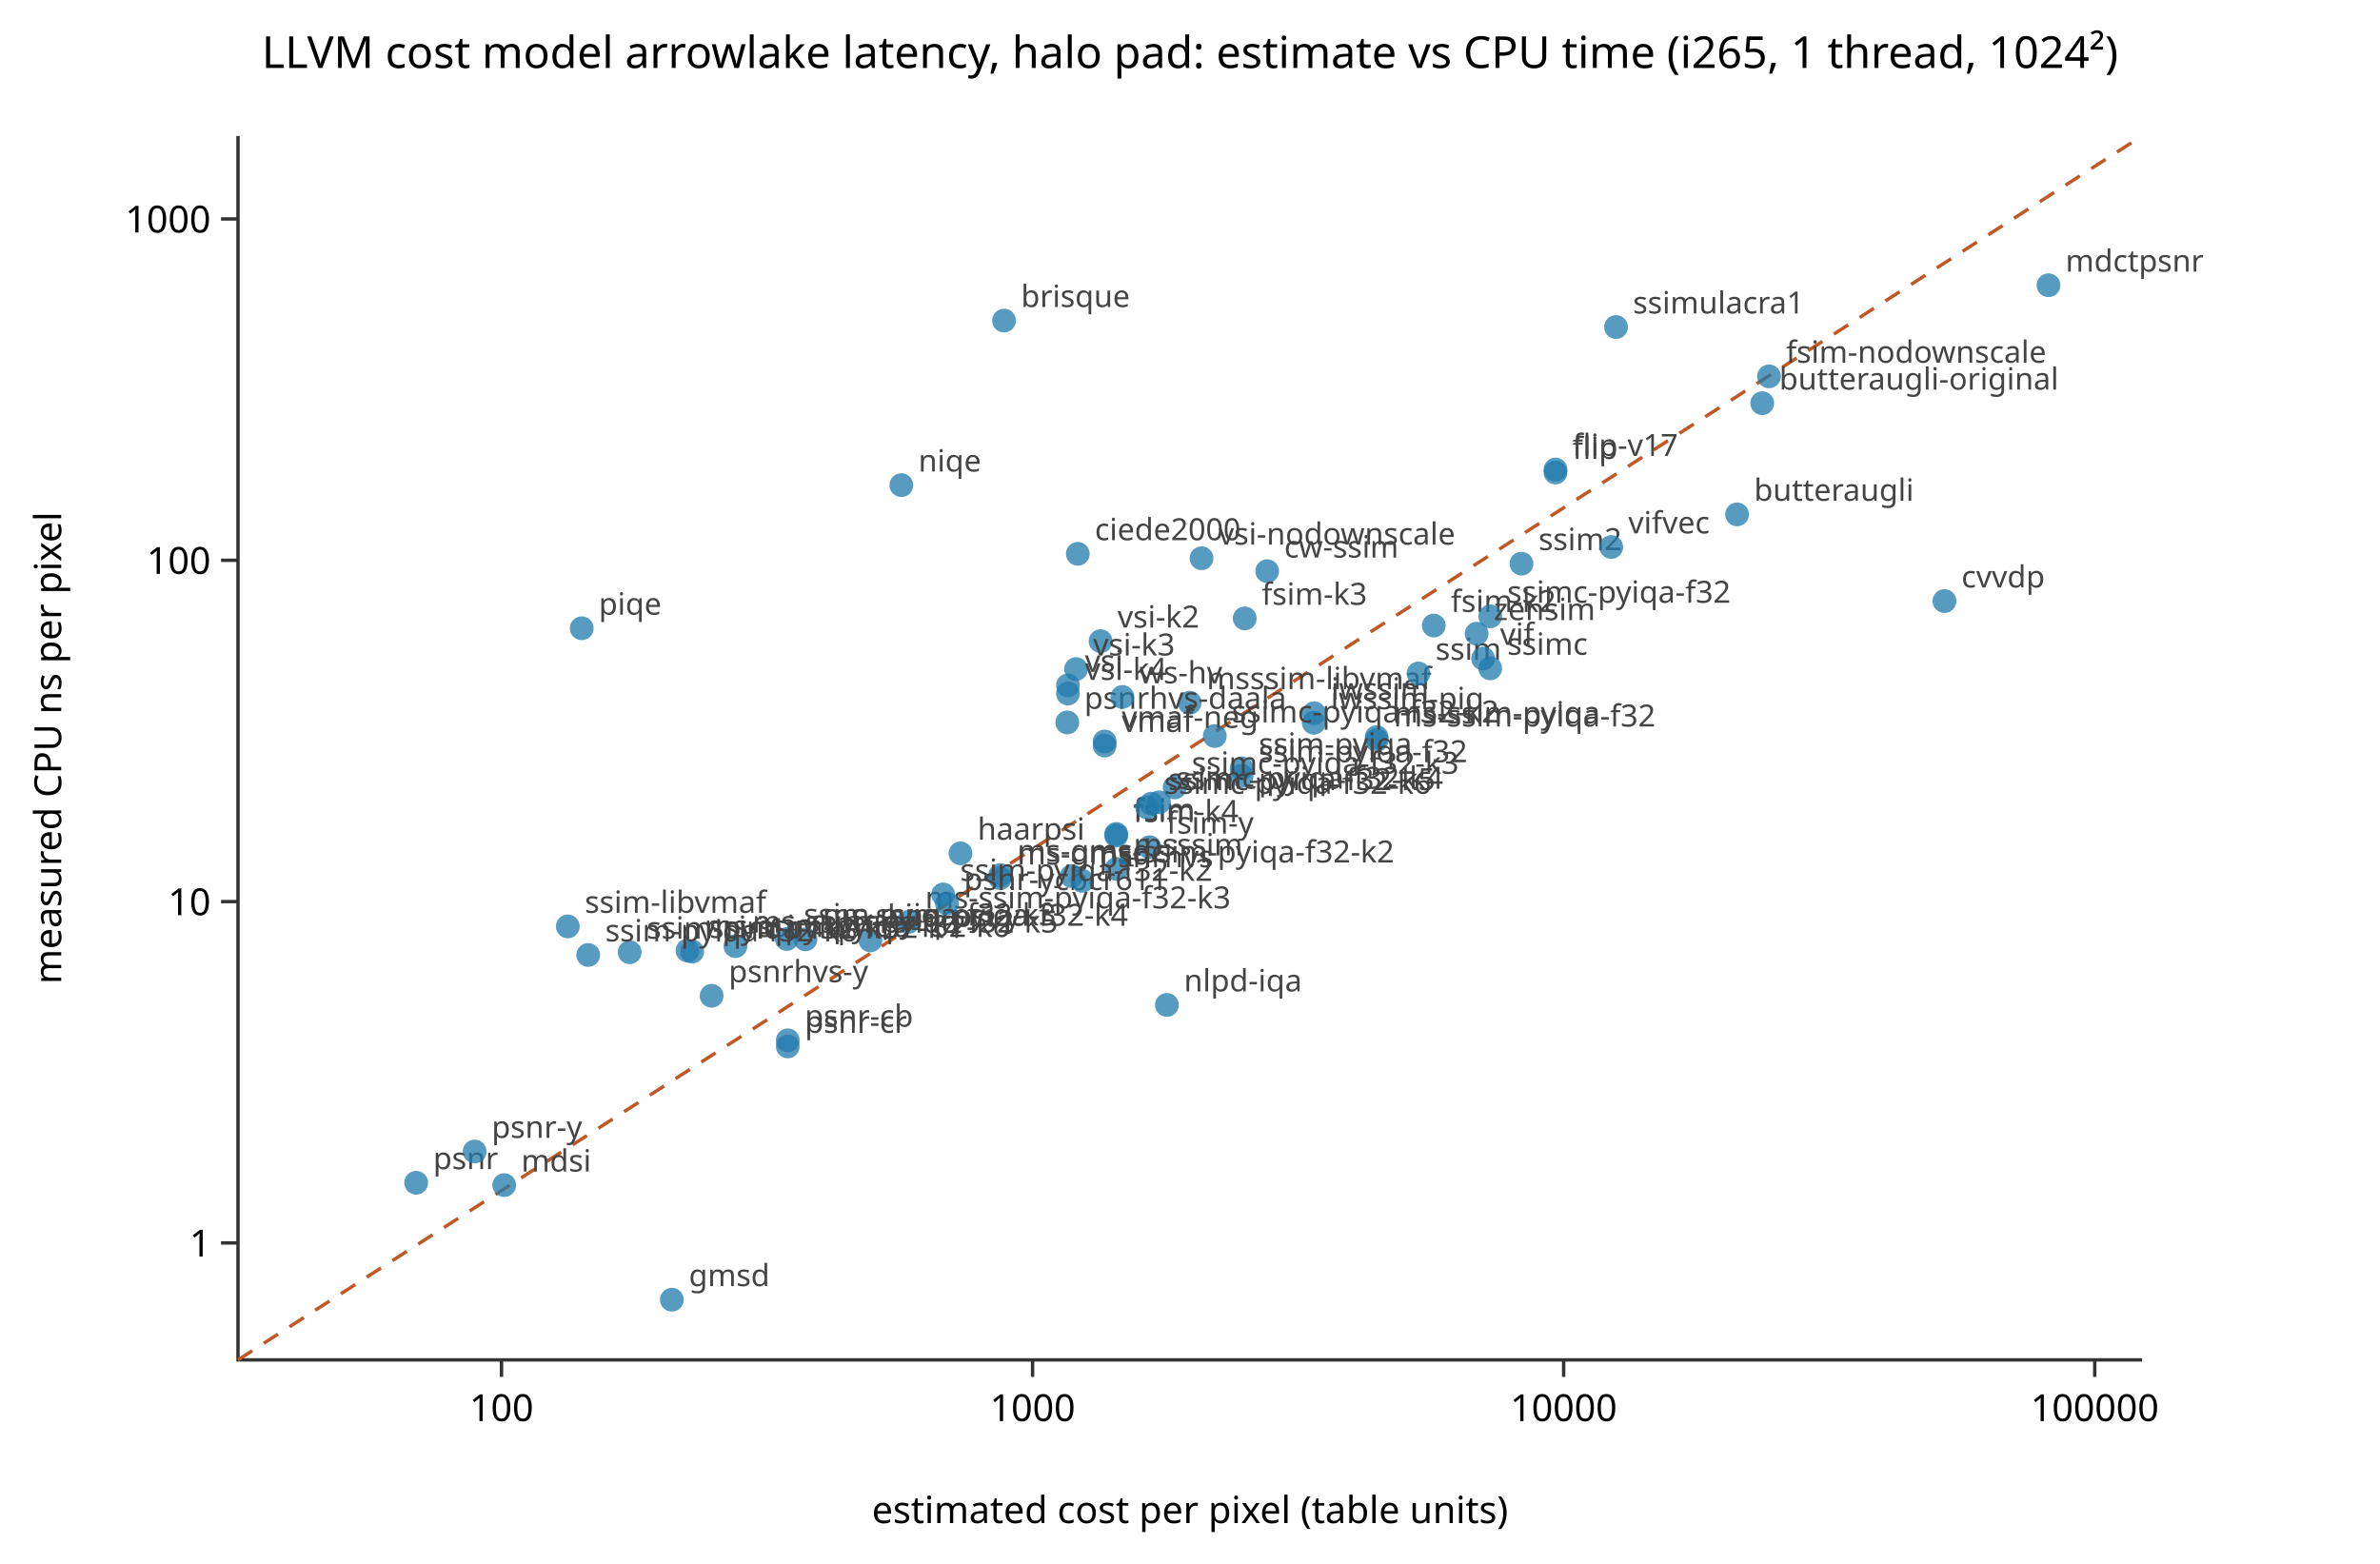
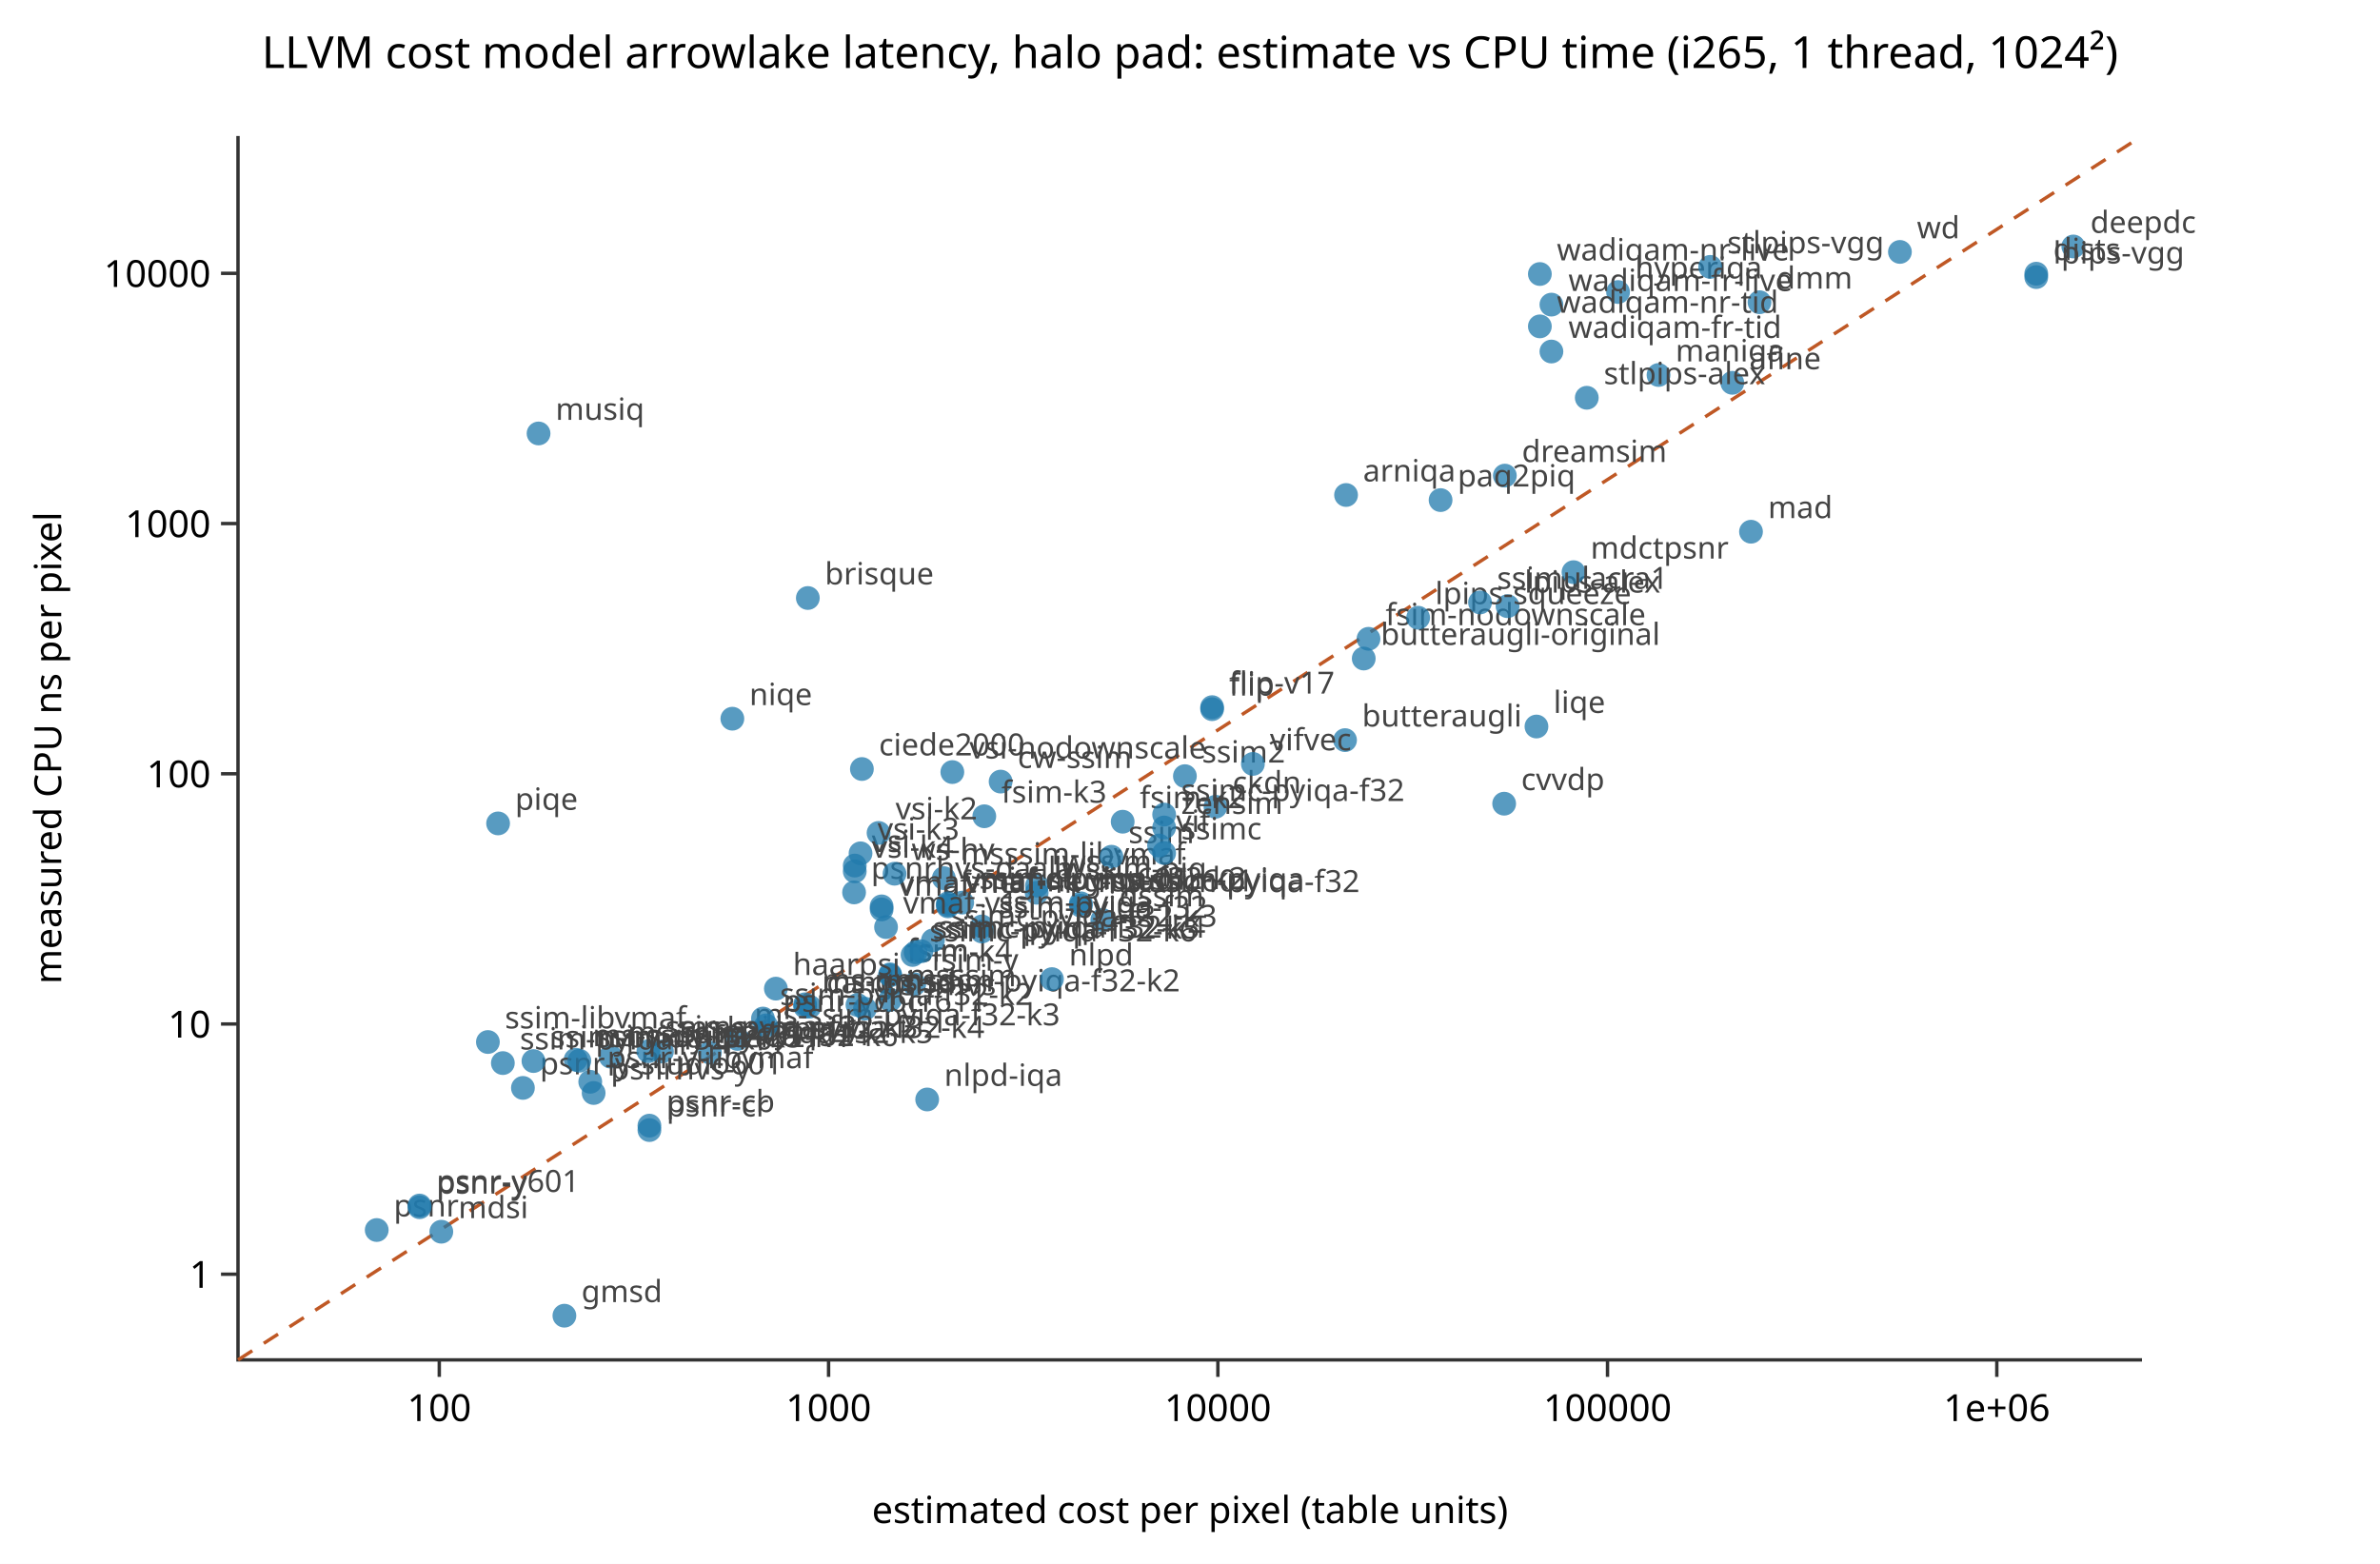
<svg xmlns="http://www.w3.org/2000/svg" viewBox="0 0 700 460" font-family="sans-serif" font-size="11">
  <rect width="700" height="460" fill="white" />
  <text x="350" y="20" text-anchor="middle" font-size="13">LLVM cost model arrowlake latency, halo pad: estimate vs CPU time (i265, 1 thread, 1024²)</text>
  <path d="M70 40V400H630" fill="none" stroke="#333" />
-   <path d="M147.5 400v5" stroke="#333" />
-   <text x="147.5" y="418" text-anchor="middle">100</text>
-   <path d="M303.7 400v5" stroke="#333" />
-   <text x="303.7" y="418" text-anchor="middle">1000</text>
-   <path d="M459.9 400v5" stroke="#333" />
-   <text x="459.9" y="418" text-anchor="middle">10000</text>
-   <path d="M616.1 400v5" stroke="#333" />
-   <text x="616.1" y="418" text-anchor="middle">100000</text>
-   <path d="M65 365.6h5" stroke="#333" />
-   <text x="62" y="369.6" text-anchor="end">1</text>
-   <path d="M65 265.2h5" stroke="#333" />
-   <text x="62" y="269.2" text-anchor="end">10</text>
-   <path d="M65 164.8h5" stroke="#333" />
-   <text x="62" y="168.8" text-anchor="end">100</text>
-   <path d="M65 64.4h5" stroke="#333" />
-   <text x="62" y="68.4" text-anchor="end">1000</text>
+   <path d="M129.2 400v5" stroke="#333" />
+   <text x="129.2" y="418" text-anchor="middle">100</text>
+   <path d="M243.7 400v5" stroke="#333" />
+   <text x="243.7" y="418" text-anchor="middle">1000</text>
+   <path d="M358.2 400v5" stroke="#333" />
+   <text x="358.2" y="418" text-anchor="middle">10000</text>
+   <path d="M472.8 400v5" stroke="#333" />
+   <text x="472.8" y="418" text-anchor="middle">100000</text>
+   <path d="M587.3 400v5" stroke="#333" />
+   <text x="587.3" y="418" text-anchor="middle">1e+06</text>
+   <path d="M65 374.8h5" stroke="#333" />
+   <text x="62" y="378.8" text-anchor="end">1</text>
+   <path d="M65 301.2h5" stroke="#333" />
+   <text x="62" y="305.2" text-anchor="end">10</text>
+   <path d="M65 227.6h5" stroke="#333" />
+   <text x="62" y="231.6" text-anchor="end">100</text>
+   <path d="M65 154.0h5" stroke="#333" />
+   <text x="62" y="158.0" text-anchor="end">1000</text>
+   <path d="M65 80.4h5" stroke="#333" />
+   <text x="62" y="84.4" text-anchor="end">10000</text>
  <path d="M70.0 400.0L630.0 40.0" stroke="#bf5825" stroke-dasharray="5 4" />
-   <circle cx="295.3" cy="94.3" r="3.5" fill="#2179ac" fill-opacity=".75" />
-   <text x="300.3" y="90.3" font-size="9" fill="#444">brisque</text>
-   <circle cx="510.9" cy="151.3" r="3.5" fill="#2179ac" fill-opacity=".75" />
-   <text x="515.9" y="147.3" font-size="9" fill="#444">butteraugli</text>
-   <circle cx="518.3" cy="118.6" r="3.5" fill="#2179ac" fill-opacity=".75" />
-   <text x="523.3" y="114.6" font-size="9" fill="#444">butteraugli-original</text>
-   <circle cx="317.0" cy="162.9" r="3.5" fill="#2179ac" fill-opacity=".75" />
-   <text x="322.0" y="158.9" font-size="9" fill="#444">ciede2000</text>
-   <circle cx="571.9" cy="176.8" r="3.5" fill="#2179ac" fill-opacity=".75" />
-   <text x="576.9" y="172.8" font-size="9" fill="#444">cvvdp</text>
-   <circle cx="372.7" cy="168.0" r="3.5" fill="#2179ac" fill-opacity=".75" />
-   <text x="377.7" y="164.0" font-size="9" fill="#444">cw-ssim</text>
-   <circle cx="457.5" cy="139.0" r="3.5" fill="#2179ac" fill-opacity=".75" />
-   <text x="462.5" y="135.0" font-size="9" fill="#444">flip</text>
-   <circle cx="457.5" cy="138.1" r="3.5" fill="#2179ac" fill-opacity=".75" />
-   <text x="462.5" y="134.1" font-size="9" fill="#444">flip-v17</text>
-   <circle cx="328.3" cy="245.3" r="3.5" fill="#2179ac" fill-opacity=".75" />
-   <text x="333.3" y="241.3" font-size="9" fill="#444">fsim</text>
-   <circle cx="421.7" cy="184.0" r="3.5" fill="#2179ac" fill-opacity=".75" />
-   <text x="426.7" y="180.0" font-size="9" fill="#444">fsim-k2</text>
-   <circle cx="366.1" cy="181.9" r="3.5" fill="#2179ac" fill-opacity=".75" />
-   <text x="371.1" y="177.9" font-size="9" fill="#444">fsim-k3</text>
-   <circle cx="328.3" cy="245.8" r="3.5" fill="#2179ac" fill-opacity=".75" />
-   <text x="333.3" y="241.8" font-size="9" fill="#444">fsim-k4</text>
-   <circle cx="520.3" cy="110.7" r="3.5" fill="#2179ac" fill-opacity=".75" />
-   <text x="525.3" y="106.7" font-size="9" fill="#444">fsim-nodownscale</text>
-   <circle cx="338.1" cy="249.2" r="3.5" fill="#2179ac" fill-opacity=".75" />
-   <text x="343.1" y="245.2" font-size="9" fill="#444">fsim-y</text>
-   <circle cx="197.6" cy="382.3" r="3.5" fill="#2179ac" fill-opacity=".75" />
-   <text x="202.6" y="378.3" font-size="9" fill="#444">gmsd</text>
-   <circle cx="282.5" cy="251.0" r="3.5" fill="#2179ac" fill-opacity=".75" />
-   <text x="287.5" y="247.0" font-size="9" fill="#444">haarpsi</text>
-   <circle cx="256.0" cy="276.6" r="3.5" fill="#2179ac" fill-opacity=".75" />
-   <text x="261.0" y="272.6" font-size="9" fill="#444">haarpsi-y</text>
-   <circle cx="386.5" cy="209.8" r="3.5" fill="#2179ac" fill-opacity=".75" />
-   <text x="391.5" y="205.8" font-size="9" fill="#444">iwssim</text>
-   <circle cx="386.4" cy="212.6" r="3.5" fill="#2179ac" fill-opacity=".75" />
-   <text x="391.4" y="208.6" font-size="9" fill="#444">iwssim-piq</text>
-   <circle cx="602.5" cy="83.9" r="3.5" fill="#2179ac" fill-opacity=".75" />
-   <text x="607.5" y="79.9" font-size="9" fill="#444">mdctpsnr</text>
-   <circle cx="148.3" cy="348.6" r="3.5" fill="#2179ac" fill-opacity=".75" />
-   <text x="153.3" y="344.6" font-size="9" fill="#444">mdsi</text>
-   <circle cx="294.2" cy="258.3" r="3.5" fill="#2179ac" fill-opacity=".75" />
-   <text x="299.2" y="254.3" font-size="9" fill="#444">ms-gmsd</text>
-   <circle cx="294.2" cy="257.4" r="3.5" fill="#2179ac" fill-opacity=".75" />
-   <text x="299.2" y="253.4" font-size="9" fill="#444">ms-gmsdc</text>
-   <circle cx="404.9" cy="216.8" r="3.5" fill="#2179ac" fill-opacity=".75" />
-   <text x="409.9" y="212.8" font-size="9" fill="#444">ms-ssim-pyiqa</text>
-   <circle cx="404.9" cy="217.7" r="3.5" fill="#2179ac" fill-opacity=".75" />
-   <text x="409.9" y="213.7" font-size="9" fill="#444">ms-ssim-pyiqa-f32</text>
-   <circle cx="315.2" cy="257.7" r="3.5" fill="#2179ac" fill-opacity=".75" />
-   <text x="320.2" y="253.7" font-size="9" fill="#444">ms-ssim-pyiqa-f32-k2</text>
-   <circle cx="267.1" cy="271.2" r="3.5" fill="#2179ac" fill-opacity=".75" />
-   <text x="272.1" y="267.2" font-size="9" fill="#444">ms-ssim-pyiqa-f32-k3</text>
-   <circle cx="236.9" cy="276.3" r="3.5" fill="#2179ac" fill-opacity=".75" />
-   <text x="241.9" y="272.3" font-size="9" fill="#444">ms-ssim-pyiqa-f32-k4</text>
-   <circle cx="216.3" cy="278.3" r="3.5" fill="#2179ac" fill-opacity=".75" />
-   <text x="221.3" y="274.3" font-size="9" fill="#444">ms-ssim-pyiqa-f32-k5</text>
-   <circle cx="202.2" cy="279.6" r="3.5" fill="#2179ac" fill-opacity=".75" />
-   <text x="207.2" y="275.6" font-size="9" fill="#444">ms-ssim-pyiqa-f32-k6</text>
-   <circle cx="328.4" cy="255.6" r="3.5" fill="#2179ac" fill-opacity=".75" />
-   <text x="333.4" y="251.6" font-size="9" fill="#444">msssim</text>
-   <circle cx="349.9" cy="206.7" r="3.5" fill="#2179ac" fill-opacity=".75" />
-   <text x="354.9" y="202.7" font-size="9" fill="#444">msssim-libvmaf</text>
-   <circle cx="265.1" cy="142.7" r="3.5" fill="#2179ac" fill-opacity=".75" />
-   <text x="270.1" y="138.7" font-size="9" fill="#444">niqe</text>
-   <circle cx="343.2" cy="295.6" r="3.5" fill="#2179ac" fill-opacity=".75" />
-   <text x="348.2" y="291.6" font-size="9" fill="#444">nlpd-iqa</text>
-   <circle cx="171.1" cy="184.8" r="3.5" fill="#2179ac" fill-opacity=".75" />
-   <text x="176.1" y="180.8" font-size="9" fill="#444">piqe</text>
-   <circle cx="122.4" cy="347.9" r="3.5" fill="#2179ac" fill-opacity=".75" />
-   <text x="127.4" y="343.9" font-size="9" fill="#444">psnr</text>
-   <circle cx="231.7" cy="306.0" r="3.5" fill="#2179ac" fill-opacity=".75" />
-   <text x="236.7" y="302.0" font-size="9" fill="#444">psnr-cb</text>
-   <circle cx="231.7" cy="307.8" r="3.5" fill="#2179ac" fill-opacity=".75" />
-   <text x="236.7" y="303.8" font-size="9" fill="#444">psnr-cr</text>
-   <circle cx="139.6" cy="338.7" r="3.5" fill="#2179ac" fill-opacity=".75" />
-   <text x="144.6" y="334.7" font-size="9" fill="#444">psnr-y</text>
-   <circle cx="278.5" cy="265.8" r="3.5" fill="#2179ac" fill-opacity=".75" />
-   <text x="283.5" y="261.8" font-size="9" fill="#444">psnr-ycbcr611</text>
-   <circle cx="318.3" cy="259.1" r="3.5" fill="#2179ac" fill-opacity=".75" />
-   <text x="323.3" y="255.1" font-size="9" fill="#444">psnrhvs</text>
-   <circle cx="313.9" cy="212.5" r="3.5" fill="#2179ac" fill-opacity=".75" />
-   <text x="318.9" y="208.5" font-size="9" fill="#444">psnrhvs-daala</text>
-   <circle cx="209.3" cy="292.9" r="3.5" fill="#2179ac" fill-opacity=".75" />
-   <text x="214.3" y="288.9" font-size="9" fill="#444">psnrhvs-y</text>
-   <circle cx="417.2" cy="198.1" r="3.5" fill="#2179ac" fill-opacity=".75" />
-   <text x="422.2" y="194.1" font-size="9" fill="#444">ssim</text>
-   <circle cx="167.0" cy="272.5" r="3.5" fill="#2179ac" fill-opacity=".75" />
-   <text x="172.0" y="268.5" font-size="9" fill="#444">ssim-libvmaf</text>
-   <circle cx="365.2" cy="226.0" r="3.5" fill="#2179ac" fill-opacity=".75" />
-   <text x="370.2" y="222.0" font-size="9" fill="#444">ssim-pyiqa</text>
-   <circle cx="365.2" cy="228.2" r="3.5" fill="#2179ac" fill-opacity=".75" />
-   <text x="370.2" y="224.2" font-size="9" fill="#444">ssim-pyiqa-f32</text>
-   <circle cx="277.4" cy="263.1" r="3.5" fill="#2179ac" fill-opacity=".75" />
-   <text x="282.4" y="259.1" font-size="9" fill="#444">ssim-pyiqa-f32-k2</text>
-   <circle cx="231.4" cy="276.2" r="3.5" fill="#2179ac" fill-opacity=".75" />
-   <text x="236.4" y="272.2" font-size="9" fill="#444">ssim-pyiqa-f32-k3</text>
-   <circle cx="203.6" cy="279.9" r="3.5" fill="#2179ac" fill-opacity=".75" />
-   <text x="208.6" y="275.9" font-size="9" fill="#444">ssim-pyiqa-f32-k4</text>
-   <circle cx="185.2" cy="280.1" r="3.5" fill="#2179ac" fill-opacity=".75" />
-   <text x="190.2" y="276.1" font-size="9" fill="#444">ssim-pyiqa-f32-k5</text>
-   <circle cx="173.0" cy="280.9" r="3.5" fill="#2179ac" fill-opacity=".75" />
-   <text x="178.0" y="276.9" font-size="9" fill="#444">ssim-pyiqa-f32-k6</text>
-   <circle cx="447.5" cy="165.8" r="3.5" fill="#2179ac" fill-opacity=".75" />
-   <text x="452.5" y="161.8" font-size="9" fill="#444">ssim2</text>
-   <circle cx="438.3" cy="196.6" r="3.5" fill="#2179ac" fill-opacity=".75" />
-   <text x="443.3" y="192.6" font-size="9" fill="#444">ssimc</text>
-   <circle cx="438.3" cy="181.3" r="3.5" fill="#2179ac" fill-opacity=".75" />
-   <text x="443.3" y="177.3" font-size="9" fill="#444">ssimc-pyiqa-f32</text>
-   <circle cx="357.3" cy="216.5" r="3.5" fill="#2179ac" fill-opacity=".75" />
-   <text x="362.3" y="212.5" font-size="9" fill="#444">ssimc-pyiqa-f32-k2</text>
-   <circle cx="345.5" cy="231.6" r="3.5" fill="#2179ac" fill-opacity=".75" />
-   <text x="350.5" y="227.6" font-size="9" fill="#444">ssimc-pyiqa-f32-k3</text>
-   <circle cx="340.9" cy="236.0" r="3.5" fill="#2179ac" fill-opacity=".75" />
-   <text x="345.9" y="232.0" font-size="9" fill="#444">ssimc-pyiqa-f32-k4</text>
-   <circle cx="338.6" cy="236.4" r="3.5" fill="#2179ac" fill-opacity=".75" />
-   <text x="343.6" y="232.4" font-size="9" fill="#444">ssimc-pyiqa-f32-k5</text>
-   <circle cx="337.4" cy="237.5" r="3.5" fill="#2179ac" fill-opacity=".75" />
-   <text x="342.4" y="233.5" font-size="9" fill="#444">ssimc-pyiqa-f32-k6</text>
-   <circle cx="475.3" cy="96.2" r="3.5" fill="#2179ac" fill-opacity=".75" />
-   <text x="480.3" y="92.2" font-size="9" fill="#444">ssimulacra1</text>
-   <circle cx="436.2" cy="193.7" r="3.5" fill="#2179ac" fill-opacity=".75" />
-   <text x="441.2" y="189.7" font-size="9" fill="#444">vif</text>
-   <circle cx="473.9" cy="160.9" r="3.5" fill="#2179ac" fill-opacity=".75" />
-   <text x="478.9" y="156.9" font-size="9" fill="#444">vifvec</text>
-   <circle cx="324.9" cy="219.3" r="3.5" fill="#2179ac" fill-opacity=".75" />
-   <text x="329.9" y="215.3" font-size="9" fill="#444">vmaf</text>
-   <circle cx="324.9" cy="218.1" r="3.5" fill="#2179ac" fill-opacity=".75" />
-   <text x="329.9" y="214.1" font-size="9" fill="#444">vmaf-neg</text>
-   <circle cx="314.1" cy="201.6" r="3.5" fill="#2179ac" fill-opacity=".75" />
-   <text x="319.1" y="197.6" font-size="9" fill="#444">vsi</text>
-   <circle cx="323.7" cy="188.6" r="3.5" fill="#2179ac" fill-opacity=".75" />
-   <text x="328.7" y="184.6" font-size="9" fill="#444">vsi-k2</text>
-   <circle cx="316.5" cy="196.8" r="3.5" fill="#2179ac" fill-opacity=".75" />
-   <text x="321.5" y="192.8" font-size="9" fill="#444">vsi-k3</text>
-   <circle cx="314.1" cy="204.0" r="3.5" fill="#2179ac" fill-opacity=".75" />
-   <text x="319.1" y="200.0" font-size="9" fill="#444">vsi-k4</text>
-   <circle cx="353.4" cy="164.2" r="3.5" fill="#2179ac" fill-opacity=".75" />
-   <text x="358.4" y="160.2" font-size="9" fill="#444">vsi-nodownscale</text>
-   <circle cx="330.1" cy="205.0" r="3.5" fill="#2179ac" fill-opacity=".75" />
-   <text x="335.1" y="201.0" font-size="9" fill="#444">ws-hv</text>
-   <circle cx="434.3" cy="186.4" r="3.5" fill="#2179ac" fill-opacity=".75" />
-   <text x="439.3" y="182.4" font-size="9" fill="#444">zensim</text>
+   <circle cx="509.5" cy="112.6" r="3.5" fill="#2179ac" fill-opacity=".75" />
+   <text x="514.5" y="108.6" font-size="9" fill="#444">afine</text>
+   <circle cx="395.9" cy="145.6" r="3.5" fill="#2179ac" fill-opacity=".75" />
+   <text x="400.9" y="141.6" font-size="9" fill="#444">arniqa</text>
+   <circle cx="237.6" cy="175.9" r="3.5" fill="#2179ac" fill-opacity=".75" />
+   <text x="242.6" y="171.9" font-size="9" fill="#444">brisque</text>
+   <circle cx="395.6" cy="217.7" r="3.5" fill="#2179ac" fill-opacity=".75" />
+   <text x="400.6" y="213.7" font-size="9" fill="#444">butteraugli</text>
+   <circle cx="401.1" cy="193.7" r="3.5" fill="#2179ac" fill-opacity=".75" />
+   <text x="406.1" y="189.7" font-size="9" fill="#444">butteraugli-original</text>
+   <circle cx="238.1" cy="296.1" r="3.5" fill="#2179ac" fill-opacity=".75" />
+   <text x="243.1" y="292.1" font-size="9" fill="#444">cambi</text>
+   <circle cx="253.5" cy="226.2" r="3.5" fill="#2179ac" fill-opacity=".75" />
+   <text x="258.5" y="222.2" font-size="9" fill="#444">ciede2000</text>
+   <circle cx="357.5" cy="237.3" r="3.5" fill="#2179ac" fill-opacity=".75" />
+   <text x="362.5" y="233.3" font-size="9" fill="#444">ckdn</text>
+   <circle cx="442.4" cy="236.4" r="3.5" fill="#2179ac" fill-opacity=".75" />
+   <text x="447.4" y="232.4" font-size="9" fill="#444">cvvdp</text>
+   <circle cx="294.3" cy="229.9" r="3.5" fill="#2179ac" fill-opacity=".75" />
+   <text x="299.3" y="225.9" font-size="9" fill="#444">cw-ssim</text>
+   <circle cx="609.8" cy="72.5" r="3.5" fill="#2179ac" fill-opacity=".75" />
+   <text x="614.8" y="68.5" font-size="9" fill="#444">deepdc</text>
+   <circle cx="598.9" cy="80.5" r="3.5" fill="#2179ac" fill-opacity=".75" />
+   <text x="603.9" y="76.5" font-size="9" fill="#444">dists</text>
+   <circle cx="517.5" cy="88.9" r="3.5" fill="#2179ac" fill-opacity=".75" />
+   <text x="522.5" y="84.9" font-size="9" fill="#444">dmm</text>
+   <circle cx="442.6" cy="139.9" r="3.5" fill="#2179ac" fill-opacity=".75" />
+   <text x="447.6" y="135.9" font-size="9" fill="#444">dreamsim</text>
+   <circle cx="324.2" cy="270.6" r="3.5" fill="#2179ac" fill-opacity=".75" />
+   <text x="329.2" y="266.6" font-size="9" fill="#444">dssim</text>
+   <circle cx="356.5" cy="208.6" r="3.5" fill="#2179ac" fill-opacity=".75" />
+   <text x="361.5" y="204.6" font-size="9" fill="#444">flip</text>
+   <circle cx="356.5" cy="208.0" r="3.5" fill="#2179ac" fill-opacity=".75" />
+   <text x="361.5" y="204.0" font-size="9" fill="#444">flip-v17</text>
+   <circle cx="261.8" cy="286.6" r="3.5" fill="#2179ac" fill-opacity=".75" />
+   <text x="266.8" y="282.6" font-size="9" fill="#444">fsim</text>
+   <circle cx="330.2" cy="241.7" r="3.5" fill="#2179ac" fill-opacity=".75" />
+   <text x="335.2" y="237.7" font-size="9" fill="#444">fsim-k2</text>
+   <circle cx="289.5" cy="240.1" r="3.5" fill="#2179ac" fill-opacity=".75" />
+   <text x="294.5" y="236.1" font-size="9" fill="#444">fsim-k3</text>
+   <circle cx="261.8" cy="286.9" r="3.5" fill="#2179ac" fill-opacity=".75" />
+   <text x="266.8" y="282.9" font-size="9" fill="#444">fsim-k4</text>
+   <circle cx="402.5" cy="187.9" r="3.5" fill="#2179ac" fill-opacity=".75" />
+   <text x="407.5" y="183.9" font-size="9" fill="#444">fsim-nodownscale</text>
+   <circle cx="268.9" cy="289.5" r="3.5" fill="#2179ac" fill-opacity=".75" />
+   <text x="273.9" y="285.5" font-size="9" fill="#444">fsim-y</text>
+   <circle cx="166.0" cy="387.0" r="3.5" fill="#2179ac" fill-opacity=".75" />
+   <text x="171.0" y="383.0" font-size="9" fill="#444">gmsd</text>
+   <circle cx="228.2" cy="290.8" r="3.5" fill="#2179ac" fill-opacity=".75" />
+   <text x="233.2" y="286.8" font-size="9" fill="#444">haarpsi</text>
+   <circle cx="208.8" cy="309.6" r="3.5" fill="#2179ac" fill-opacity=".75" />
+   <text x="213.8" y="305.6" font-size="9" fill="#444">haarpsi-y</text>
+   <circle cx="475.9" cy="85.9" r="3.5" fill="#2179ac" fill-opacity=".75" />
+   <text x="480.9" y="81.9" font-size="9" fill="#444">hyperiqa</text>
+   <circle cx="305.0" cy="260.5" r="3.5" fill="#2179ac" fill-opacity=".75" />
+   <text x="310.0" y="256.5" font-size="9" fill="#444">iwssim</text>
+   <circle cx="304.9" cy="262.6" r="3.5" fill="#2179ac" fill-opacity=".75" />
+   <text x="309.9" y="258.6" font-size="9" fill="#444">iwssim-piq</text>
+   <circle cx="451.9" cy="213.7" r="3.5" fill="#2179ac" fill-opacity=".75" />
+   <text x="456.9" y="209.7" font-size="9" fill="#444">liqe</text>
+   <circle cx="443.4" cy="178.3" r="3.5" fill="#2179ac" fill-opacity=".75" />
+   <text x="448.4" y="174.3" font-size="9" fill="#444">lpips-alex</text>
+   <circle cx="417.1" cy="181.7" r="3.5" fill="#2179ac" fill-opacity=".75" />
+   <text x="422.1" y="177.7" font-size="9" fill="#444">lpips-squeeze</text>
+   <circle cx="598.9" cy="81.5" r="3.5" fill="#2179ac" fill-opacity=".75" />
+   <text x="603.9" y="77.5" font-size="9" fill="#444">lpips-vgg</text>
+   <circle cx="515.0" cy="156.4" r="3.5" fill="#2179ac" fill-opacity=".75" />
+   <text x="520.0" y="152.4" font-size="9" fill="#444">mad</text>
+   <circle cx="487.8" cy="110.3" r="3.5" fill="#2179ac" fill-opacity=".75" />
+   <text x="492.8" y="106.3" font-size="9" fill="#444">maniqa</text>
+   <circle cx="462.8" cy="168.3" r="3.5" fill="#2179ac" fill-opacity=".75" />
+   <text x="467.8" y="164.3" font-size="9" fill="#444">mdctpsnr</text>
+   <circle cx="129.8" cy="362.3" r="3.5" fill="#2179ac" fill-opacity=".75" />
+   <text x="134.8" y="358.3" font-size="9" fill="#444">mdsi</text>
+   <circle cx="236.8" cy="296.1" r="3.5" fill="#2179ac" fill-opacity=".75" />
+   <text x="241.8" y="292.1" font-size="9" fill="#444">ms-gmsd</text>
+   <circle cx="236.8" cy="295.4" r="3.5" fill="#2179ac" fill-opacity=".75" />
+   <text x="241.8" y="291.4" font-size="9" fill="#444">ms-gmsdc</text>
+   <circle cx="317.9" cy="265.7" r="3.5" fill="#2179ac" fill-opacity=".75" />
+   <text x="322.9" y="261.7" font-size="9" fill="#444">ms-ssim-pyiqa</text>
+   <circle cx="317.9" cy="266.4" r="3.5" fill="#2179ac" fill-opacity=".75" />
+   <text x="322.9" y="262.4" font-size="9" fill="#444">ms-ssim-pyiqa-f32</text>
+   <circle cx="252.2" cy="295.6" r="3.5" fill="#2179ac" fill-opacity=".75" />
+   <text x="257.2" y="291.6" font-size="9" fill="#444">ms-ssim-pyiqa-f32-k2</text>
+   <circle cx="216.9" cy="305.6" r="3.5" fill="#2179ac" fill-opacity=".75" />
+   <text x="221.9" y="301.6" font-size="9" fill="#444">ms-ssim-pyiqa-f32-k3</text>
+   <circle cx="194.7" cy="309.3" r="3.5" fill="#2179ac" fill-opacity=".75" />
+   <text x="199.7" y="305.3" font-size="9" fill="#444">ms-ssim-pyiqa-f32-k4</text>
+   <circle cx="179.6" cy="310.8" r="3.5" fill="#2179ac" fill-opacity=".75" />
+   <text x="184.6" y="306.8" font-size="9" fill="#444">ms-ssim-pyiqa-f32-k5</text>
+   <circle cx="169.3" cy="311.7" r="3.5" fill="#2179ac" fill-opacity=".75" />
+   <text x="174.3" y="307.7" font-size="9" fill="#444">ms-ssim-pyiqa-f32-k6</text>
+   <circle cx="261.8" cy="294.1" r="3.5" fill="#2179ac" fill-opacity=".75" />
+   <text x="266.8" y="290.1" font-size="9" fill="#444">msssim</text>
+   <circle cx="277.6" cy="258.3" r="3.5" fill="#2179ac" fill-opacity=".75" />
+   <text x="282.6" y="254.3" font-size="9" fill="#444">msssim-libvmaf</text>
+   <circle cx="158.4" cy="127.5" r="3.5" fill="#2179ac" fill-opacity=".75" />
+   <text x="163.4" y="123.5" font-size="9" fill="#444">musiq</text>
+   <circle cx="215.4" cy="211.4" r="3.5" fill="#2179ac" fill-opacity=".75" />
+   <text x="220.4" y="207.4" font-size="9" fill="#444">niqe</text>
+   <circle cx="309.4" cy="288.0" r="3.5" fill="#2179ac" fill-opacity=".75" />
+   <text x="314.4" y="284.0" font-size="9" fill="#444">nlpd</text>
+   <circle cx="272.7" cy="323.4" r="3.5" fill="#2179ac" fill-opacity=".75" />
+   <text x="277.7" y="319.4" font-size="9" fill="#444">nlpd-iqa</text>
+   <circle cx="423.7" cy="147.1" r="3.5" fill="#2179ac" fill-opacity=".75" />
+   <text x="428.7" y="143.1" font-size="9" fill="#444">paq2piq</text>
+   <circle cx="146.5" cy="242.2" r="3.5" fill="#2179ac" fill-opacity=".75" />
+   <text x="151.5" y="238.2" font-size="9" fill="#444">piqe</text>
+   <circle cx="110.8" cy="361.8" r="3.5" fill="#2179ac" fill-opacity=".75" />
+   <text x="115.8" y="357.8" font-size="9" fill="#444">psnr</text>
+   <circle cx="191.0" cy="331.1" r="3.5" fill="#2179ac" fill-opacity=".75" />
+   <text x="196.0" y="327.1" font-size="9" fill="#444">psnr-cb</text>
+   <circle cx="191.0" cy="332.4" r="3.5" fill="#2179ac" fill-opacity=".75" />
+   <text x="196.0" y="328.4" font-size="9" fill="#444">psnr-cr</text>
+   <circle cx="123.4" cy="355.1" r="3.5" fill="#2179ac" fill-opacity=".75" />
+   <text x="128.4" y="351.1" font-size="9" fill="#444">psnr-y</text>
+   <circle cx="173.6" cy="318.2" r="3.5" fill="#2179ac" fill-opacity=".75" />
+   <text x="178.6" y="314.2" font-size="9" fill="#444">psnr-y-libvmaf</text>
+   <circle cx="153.8" cy="320.0" r="3.5" fill="#2179ac" fill-opacity=".75" />
+   <text x="158.8" y="316.0" font-size="9" fill="#444">psnr-y-studio601</text>
+   <circle cx="123.4" cy="354.6" r="3.5" fill="#2179ac" fill-opacity=".75" />
+   <text x="128.4" y="350.6" font-size="9" fill="#444">psnr-y601</text>
+   <circle cx="225.3" cy="301.6" r="3.5" fill="#2179ac" fill-opacity=".75" />
+   <text x="230.3" y="297.6" font-size="9" fill="#444">psnr-ycbcr611</text>
+   <circle cx="254.4" cy="296.7" r="3.5" fill="#2179ac" fill-opacity=".75" />
+   <text x="259.4" y="292.7" font-size="9" fill="#444">psnrhvs</text>
+   <circle cx="251.2" cy="262.5" r="3.5" fill="#2179ac" fill-opacity=".75" />
+   <text x="256.2" y="258.5" font-size="9" fill="#444">psnrhvs-daala</text>
+   <circle cx="174.6" cy="321.5" r="3.5" fill="#2179ac" fill-opacity=".75" />
+   <text x="179.6" y="317.5" font-size="9" fill="#444">psnrhvs-y</text>
+   <circle cx="326.9" cy="252.0" r="3.5" fill="#2179ac" fill-opacity=".75" />
+   <text x="331.9" y="248.0" font-size="9" fill="#444">ssim</text>
+   <circle cx="143.5" cy="306.5" r="3.5" fill="#2179ac" fill-opacity=".75" />
+   <text x="148.5" y="302.5" font-size="9" fill="#444">ssim-libvmaf</text>
+   <circle cx="288.8" cy="272.5" r="3.5" fill="#2179ac" fill-opacity=".75" />
+   <text x="293.8" y="268.5" font-size="9" fill="#444">ssim-pyiqa</text>
+   <circle cx="288.8" cy="274.0" r="3.5" fill="#2179ac" fill-opacity=".75" />
+   <text x="293.8" y="270.0" font-size="9" fill="#444">ssim-pyiqa-f32</text>
+   <circle cx="224.4" cy="299.6" r="3.5" fill="#2179ac" fill-opacity=".75" />
+   <text x="229.4" y="295.6" font-size="9" fill="#444">ssim-pyiqa-f32-k2</text>
+   <circle cx="190.7" cy="309.2" r="3.5" fill="#2179ac" fill-opacity=".75" />
+   <text x="195.7" y="305.2" font-size="9" fill="#444">ssim-pyiqa-f32-k3</text>
+   <circle cx="170.4" cy="312.0" r="3.5" fill="#2179ac" fill-opacity=".75" />
+   <text x="175.4" y="308.0" font-size="9" fill="#444">ssim-pyiqa-f32-k4</text>
+   <circle cx="156.9" cy="312.1" r="3.5" fill="#2179ac" fill-opacity=".75" />
+   <text x="161.9" y="308.1" font-size="9" fill="#444">ssim-pyiqa-f32-k5</text>
+   <circle cx="147.9" cy="312.7" r="3.5" fill="#2179ac" fill-opacity=".75" />
+   <text x="152.9" y="308.7" font-size="9" fill="#444">ssim-pyiqa-f32-k6</text>
+   <circle cx="348.5" cy="228.3" r="3.5" fill="#2179ac" fill-opacity=".75" />
+   <text x="353.5" y="224.3" font-size="9" fill="#444">ssim2</text>
+   <circle cx="342.4" cy="250.9" r="3.5" fill="#2179ac" fill-opacity=".75" />
+   <text x="347.4" y="246.9" font-size="9" fill="#444">ssimc</text>
+   <circle cx="342.4" cy="239.6" r="3.5" fill="#2179ac" fill-opacity=".75" />
+   <text x="347.4" y="235.6" font-size="9" fill="#444">ssimc-pyiqa-f32</text>
+   <circle cx="283.0" cy="265.5" r="3.5" fill="#2179ac" fill-opacity=".75" />
+   <text x="288.0" y="261.5" font-size="9" fill="#444">ssimc-pyiqa-f32-k2</text>
+   <circle cx="274.4" cy="276.6" r="3.5" fill="#2179ac" fill-opacity=".75" />
+   <text x="279.4" y="272.6" font-size="9" fill="#444">ssimc-pyiqa-f32-k3</text>
+   <circle cx="271.0" cy="279.8" r="3.5" fill="#2179ac" fill-opacity=".75" />
+   <text x="276.0" y="275.8" font-size="9" fill="#444">ssimc-pyiqa-f32-k4</text>
+   <circle cx="269.3" cy="280.1" r="3.5" fill="#2179ac" fill-opacity=".75" />
+   <text x="274.3" y="276.1" font-size="9" fill="#444">ssimc-pyiqa-f32-k5</text>
+   <circle cx="268.4" cy="280.9" r="3.5" fill="#2179ac" fill-opacity=".75" />
+   <text x="273.4" y="276.9" font-size="9" fill="#444">ssimc-pyiqa-f32-k6</text>
+   <circle cx="435.3" cy="177.2" r="3.5" fill="#2179ac" fill-opacity=".75" />
+   <text x="440.3" y="173.2" font-size="9" fill="#444">ssimulacra1</text>
+   <circle cx="466.7" cy="117.0" r="3.5" fill="#2179ac" fill-opacity=".75" />
+   <text x="471.7" y="113.0" font-size="9" fill="#444">stlpips-alex</text>
+   <circle cx="503.0" cy="78.5" r="3.5" fill="#2179ac" fill-opacity=".75" />
+   <text x="508.0" y="74.5" font-size="9" fill="#444">stlpips-vgg</text>
+   <circle cx="340.9" cy="248.7" r="3.5" fill="#2179ac" fill-opacity=".75" />
+   <text x="345.9" y="244.7" font-size="9" fill="#444">vif</text>
+   <circle cx="368.5" cy="224.7" r="3.5" fill="#2179ac" fill-opacity=".75" />
+   <text x="373.5" y="220.7" font-size="9" fill="#444">vifvec</text>
+   <circle cx="259.3" cy="267.5" r="3.5" fill="#2179ac" fill-opacity=".75" />
+   <text x="264.3" y="263.5" font-size="9" fill="#444">vmaf</text>
+   <circle cx="278.8" cy="266.6" r="3.5" fill="#2179ac" fill-opacity=".75" />
+   <text x="283.8" y="262.6" font-size="9" fill="#444">vmaf-4k</text>
+   <circle cx="259.3" cy="266.6" r="3.5" fill="#2179ac" fill-opacity=".75" />
+   <text x="264.3" y="262.6" font-size="9" fill="#444">vmaf-neg</text>
+   <circle cx="278.8" cy="266.2" r="3.5" fill="#2179ac" fill-opacity=".75" />
+   <text x="283.8" y="262.2" font-size="9" fill="#444">vmaf-neg-studio601</text>
+   <circle cx="278.8" cy="265.7" r="3.5" fill="#2179ac" fill-opacity=".75" />
+   <text x="283.8" y="261.7" font-size="9" fill="#444">vmaf-studio601</text>
+   <circle cx="260.6" cy="272.7" r="3.5" fill="#2179ac" fill-opacity=".75" />
+   <text x="265.6" y="268.7" font-size="9" fill="#444">vmaf-v1</text>
+   <circle cx="251.4" cy="254.6" r="3.5" fill="#2179ac" fill-opacity=".75" />
+   <text x="256.4" y="250.6" font-size="9" fill="#444">vsi</text>
+   <circle cx="258.4" cy="245.0" r="3.5" fill="#2179ac" fill-opacity=".75" />
+   <text x="263.4" y="241.0" font-size="9" fill="#444">vsi-k2</text>
+   <circle cx="253.1" cy="251.0" r="3.5" fill="#2179ac" fill-opacity=".75" />
+   <text x="258.1" y="247.0" font-size="9" fill="#444">vsi-k3</text>
+   <circle cx="251.4" cy="256.3" r="3.5" fill="#2179ac" fill-opacity=".75" />
+   <text x="256.4" y="252.3" font-size="9" fill="#444">vsi-k4</text>
+   <circle cx="280.1" cy="227.1" r="3.5" fill="#2179ac" fill-opacity=".75" />
+   <text x="285.1" y="223.1" font-size="9" fill="#444">vsi-nodownscale</text>
+   <circle cx="456.3" cy="89.6" r="3.5" fill="#2179ac" fill-opacity=".75" />
+   <text x="461.3" y="85.6" font-size="9" fill="#444">wadiqam-fr-live</text>
+   <circle cx="456.3" cy="103.4" r="3.5" fill="#2179ac" fill-opacity=".75" />
+   <text x="461.3" y="99.4" font-size="9" fill="#444">wadiqam-fr-tid</text>
+   <circle cx="452.9" cy="80.6" r="3.5" fill="#2179ac" fill-opacity=".75" />
+   <text x="457.9" y="76.6" font-size="9" fill="#444">wadiqam-nr-live</text>
+   <circle cx="452.9" cy="96.0" r="3.5" fill="#2179ac" fill-opacity=".75" />
+   <text x="457.9" y="92.0" font-size="9" fill="#444">wadiqam-nr-tid</text>
+   <circle cx="558.8" cy="74.1" r="3.5" fill="#2179ac" fill-opacity=".75" />
+   <text x="563.8" y="70.1" font-size="9" fill="#444">wd</text>
+   <circle cx="263.1" cy="257.0" r="3.5" fill="#2179ac" fill-opacity=".75" />
+   <text x="268.1" y="253.0" font-size="9" fill="#444">ws-hv</text>
+   <circle cx="342.4" cy="243.4" r="3.5" fill="#2179ac" fill-opacity=".75" />
+   <text x="347.4" y="239.4" font-size="9" fill="#444">zensim</text>
  <text x="350" y="448" text-anchor="middle">estimated cost per pixel (table units)</text>
  <text x="18" y="220" text-anchor="middle" transform="rotate(-90 18 220)">measured CPU ns per pixel</text>
</svg>
